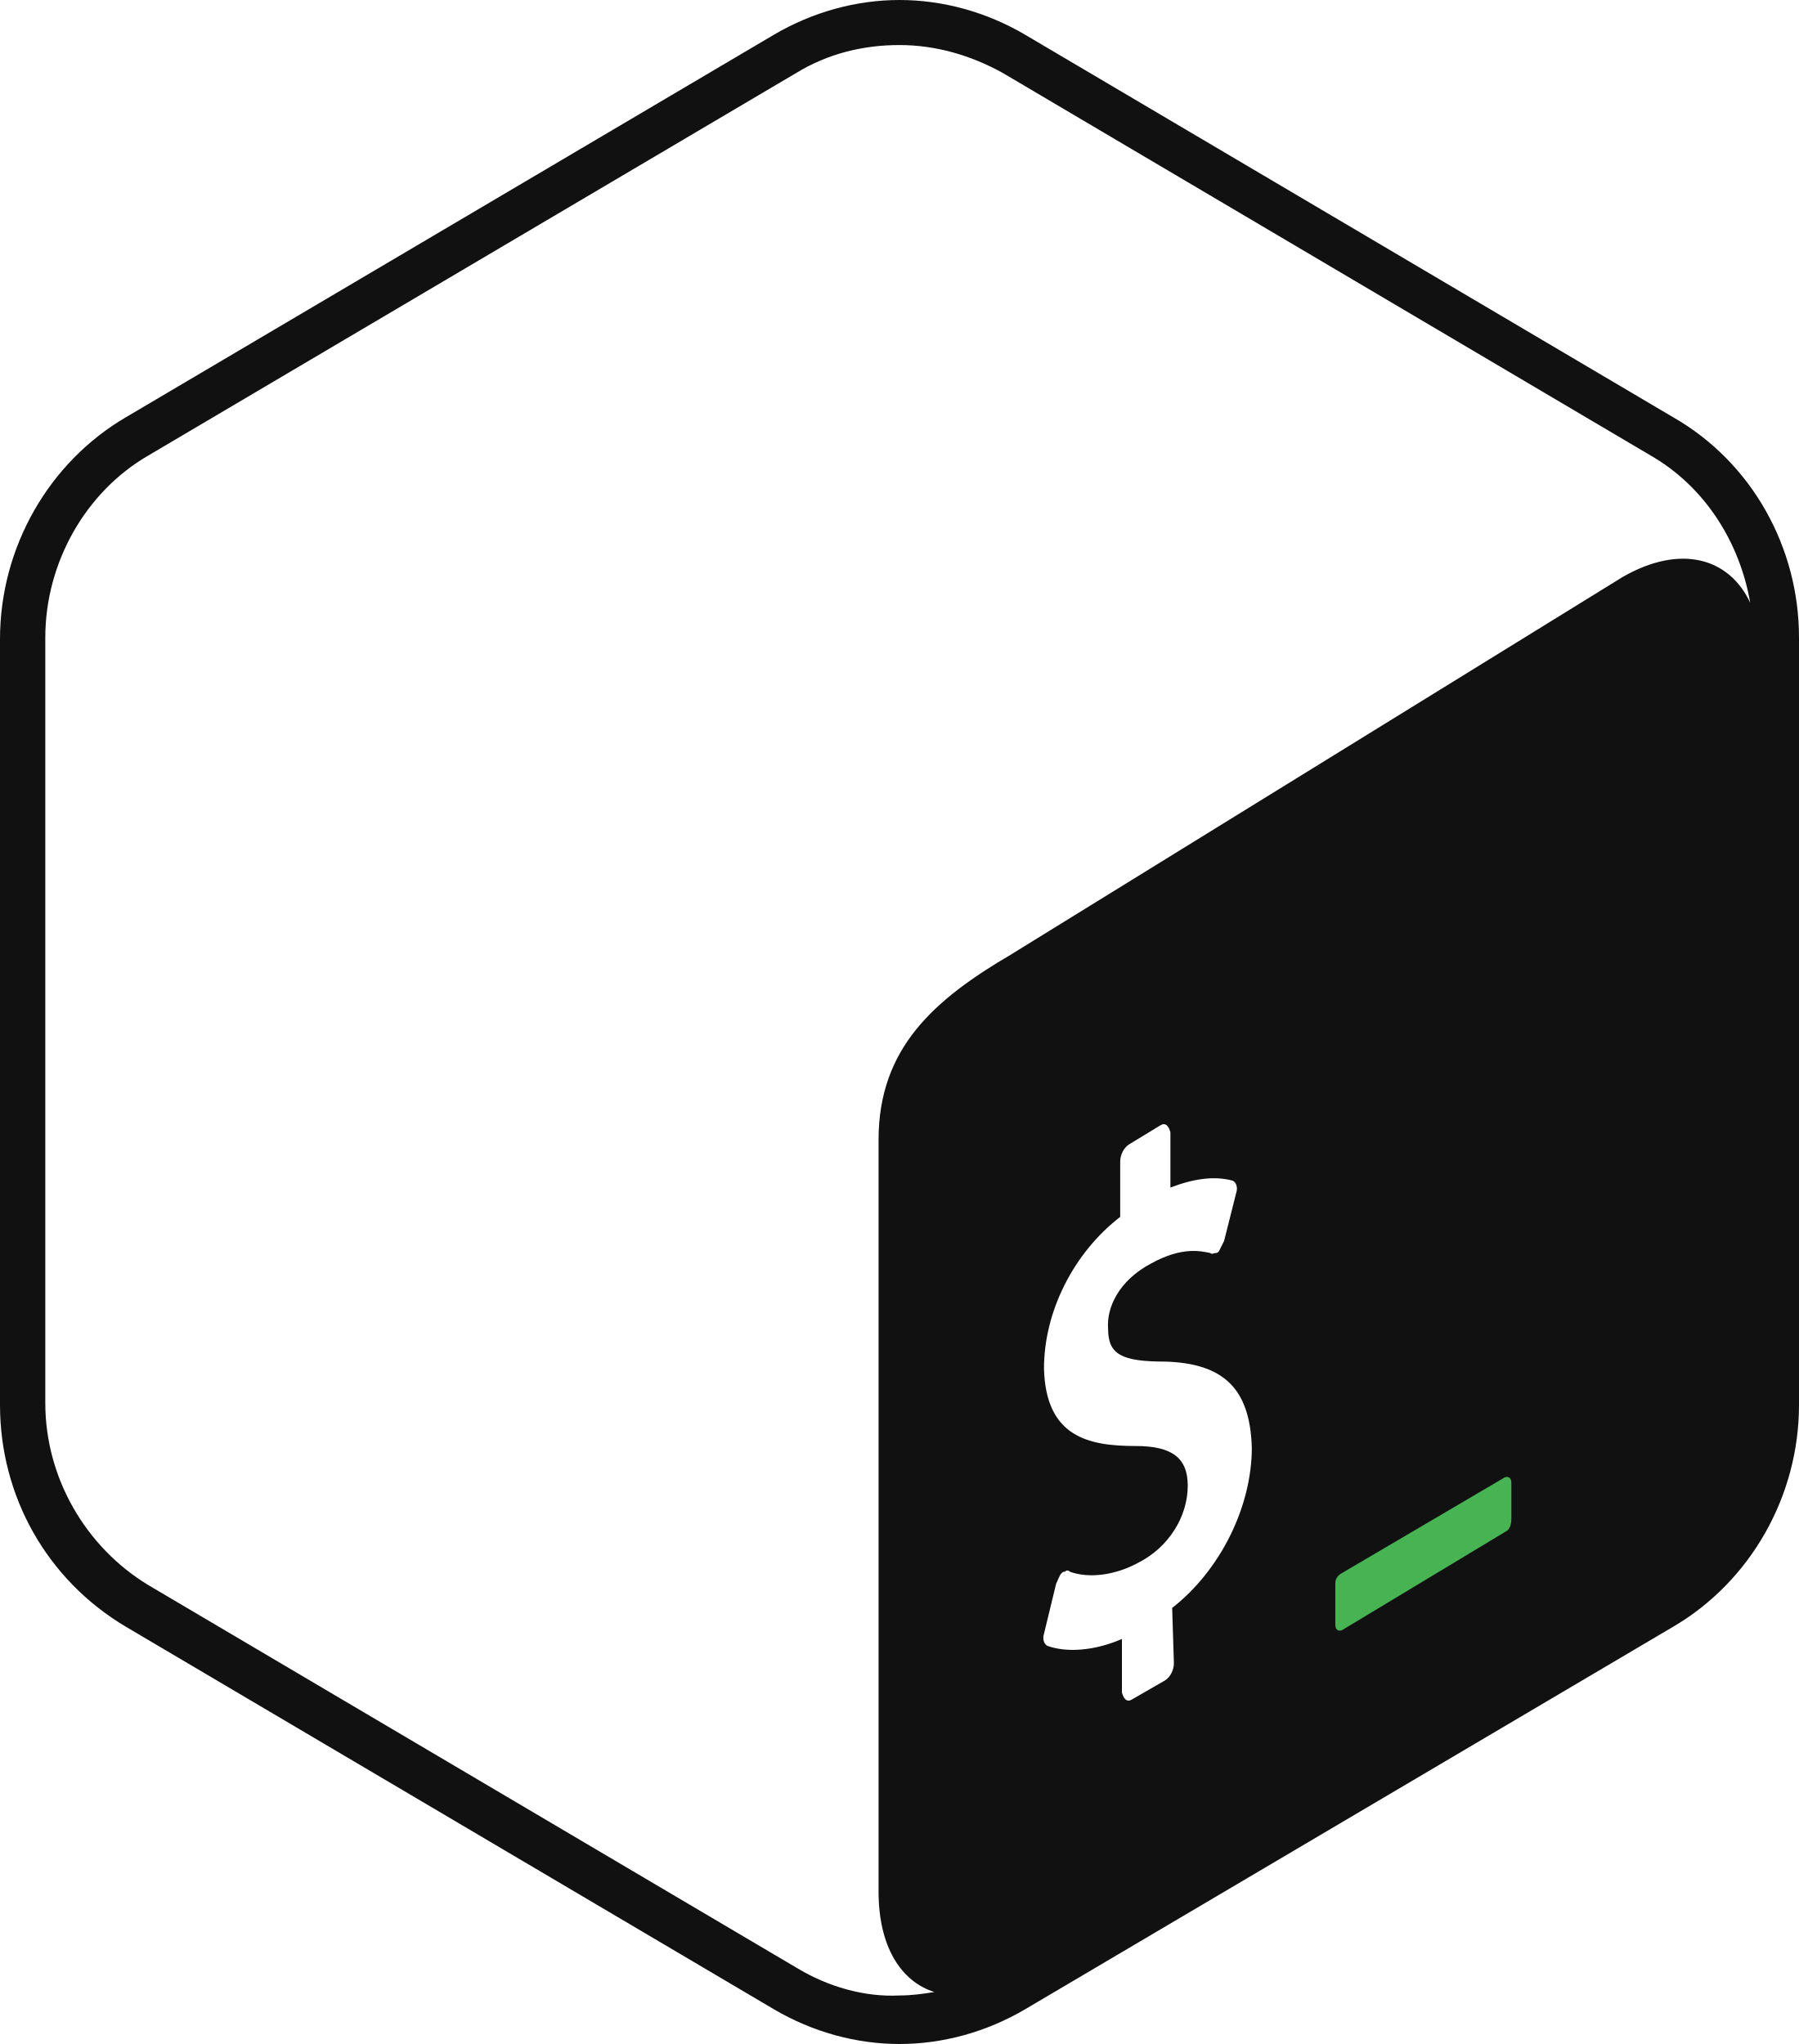
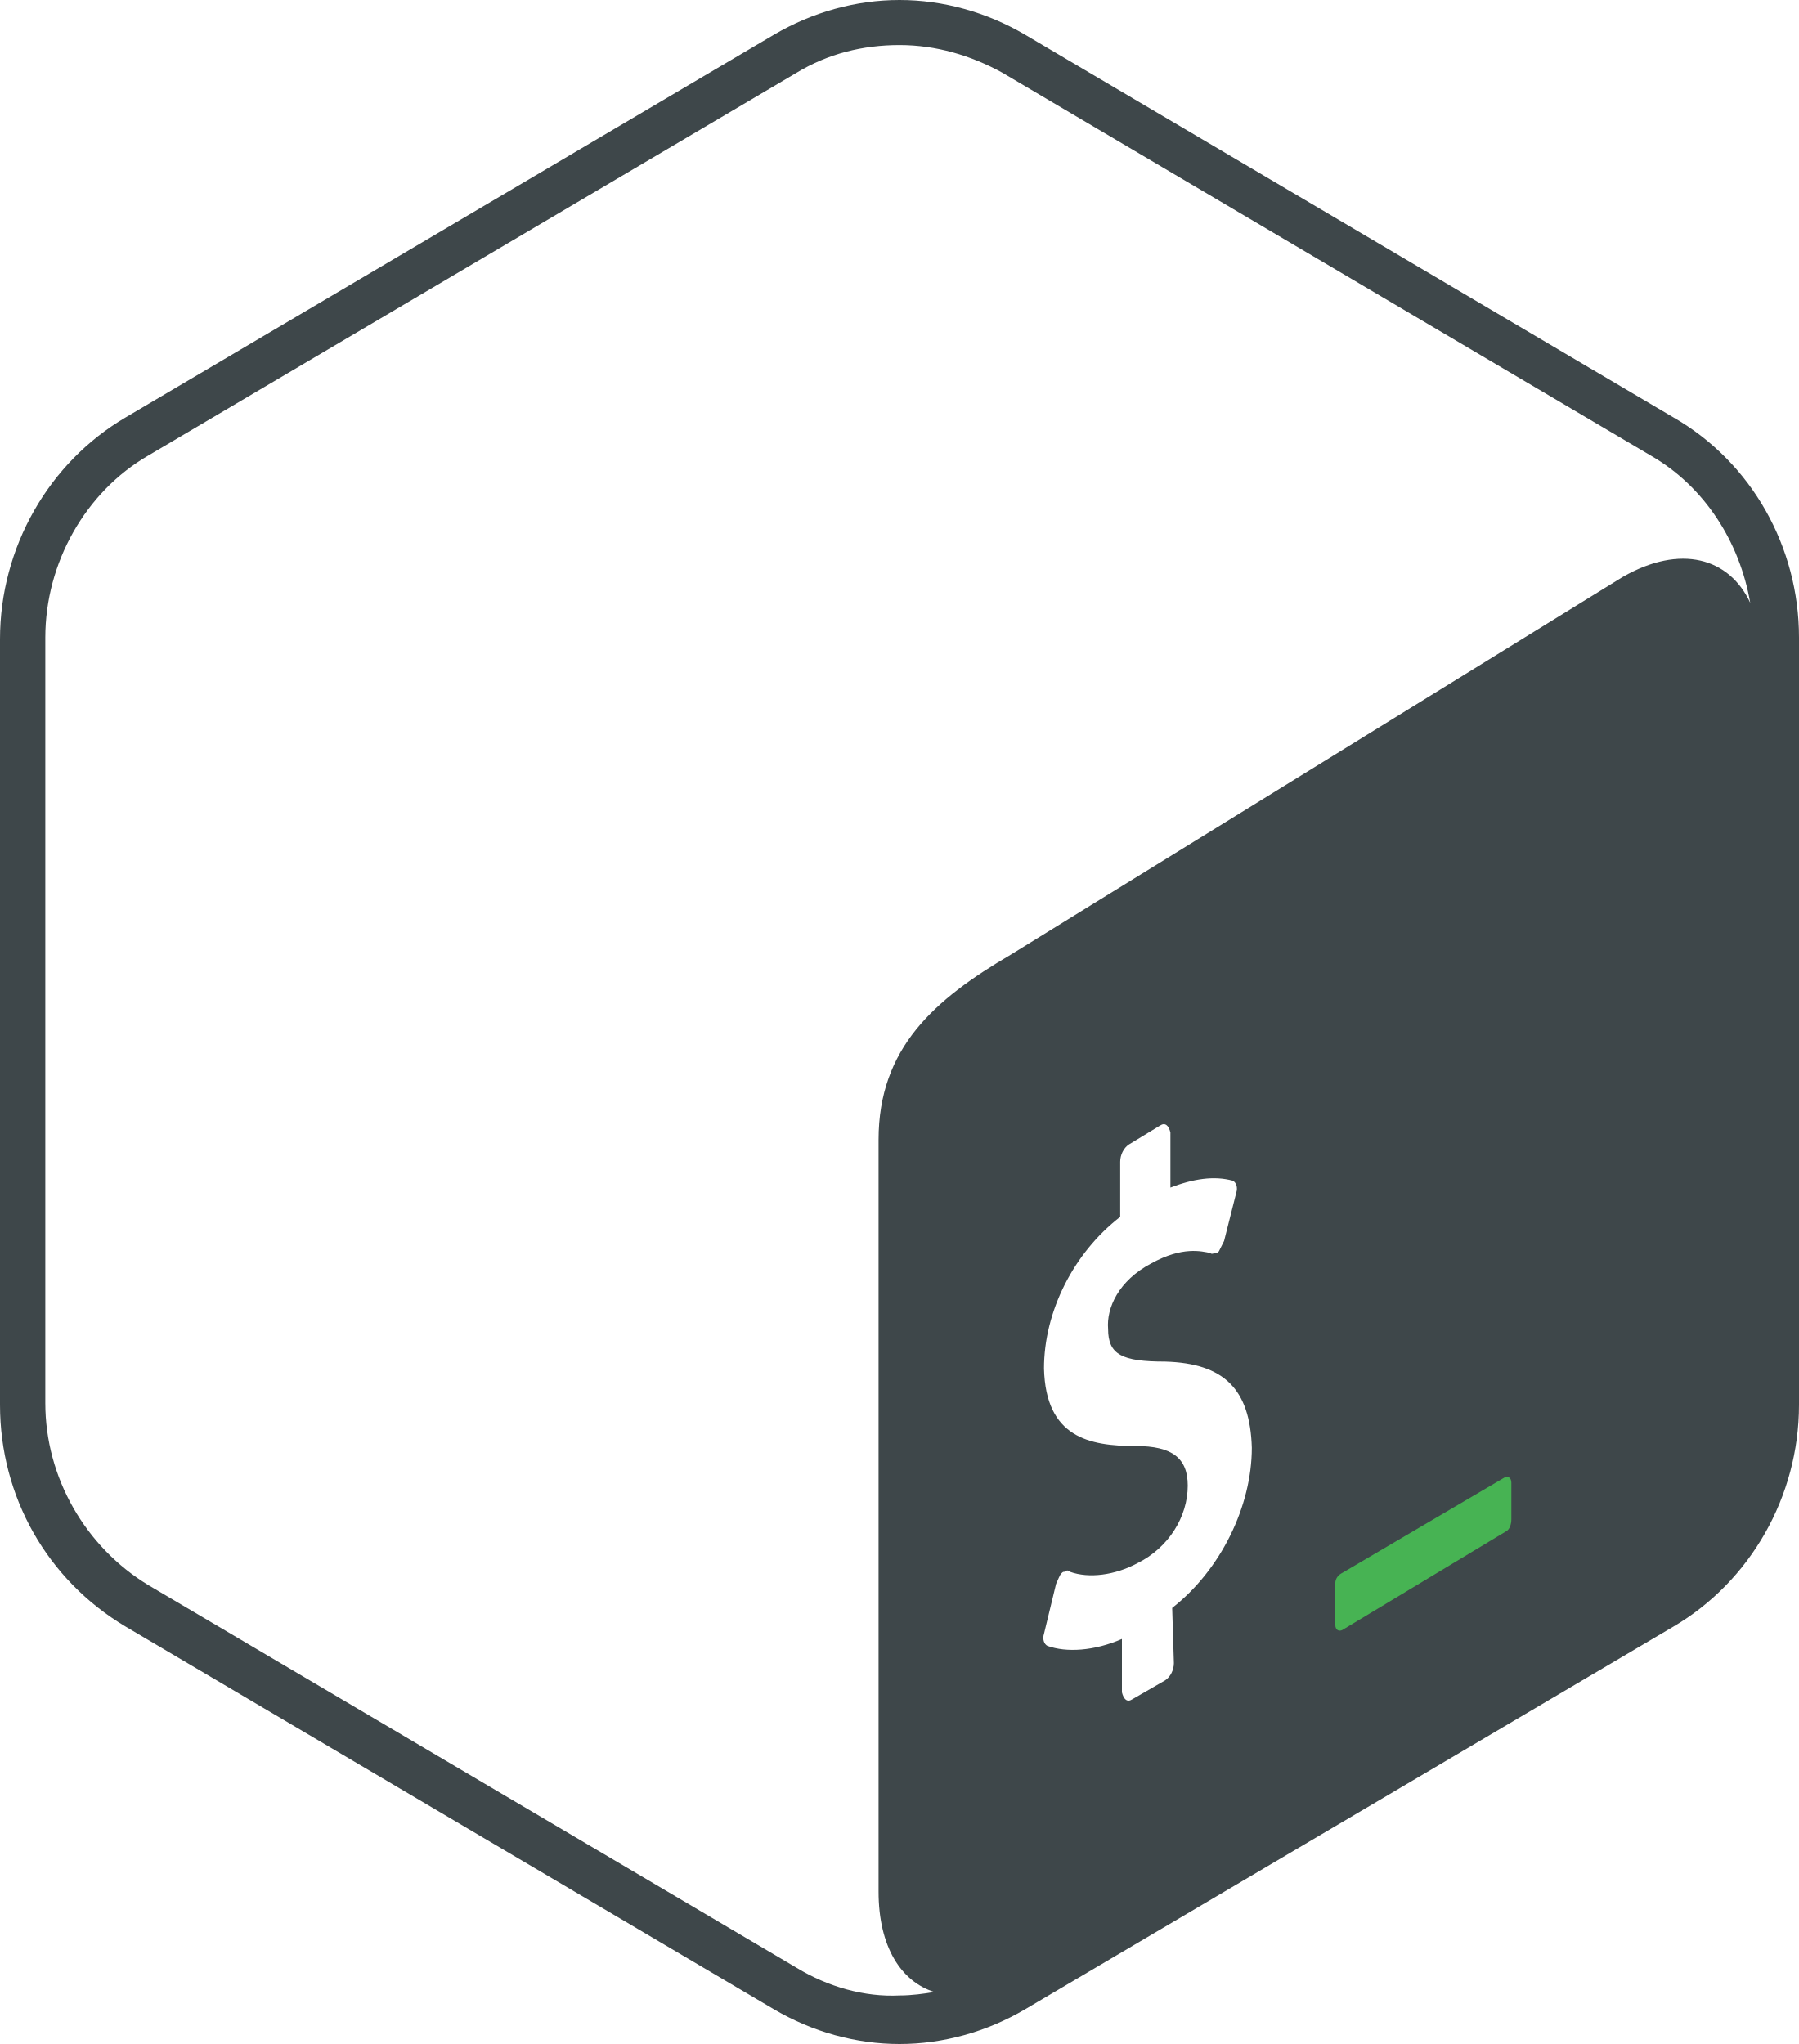
<svg xmlns="http://www.w3.org/2000/svg" width="44" height="50" viewBox="0 0 44 50" fill="none">
-   <style>[fill="#FEFEFE"]{fill:#111}@media(prefers-color-scheme:dark){[fill="#FEFEFE"]{fill:#FEFEFE}}</style>
+   <style>[fill="#FEFEFE"]{fill:#3E474A}@media(prefers-color-scheme:dark){[fill="#FEFEFE"]{fill:#FEFEFE}}</style>
  <path d="M22 0C23.066 0 24.132 0.297 25.07 0.848L40.931 10.212C42.849 11.314 44 13.39 44 15.593V34.364C44 36.61 42.806 38.686 40.931 39.788L25.07 49.152C24.132 49.703 23.066 50 22 50C20.934 50 19.869 49.703 18.931 49.152L3.07 39.788C1.152 38.644 0 36.61 0 34.364V15.636C0 13.39 1.194 11.314 3.07 10.212L18.931 0.848C19.869 0.297 20.934 3.67962e-05 22 0ZM22 1.102C21.105 1.102 20.252 1.313 19.484 1.779L3.624 11.145C2.089 12.034 1.109 13.771 1.108 15.593V34.322C1.108 36.144 2.089 37.839 3.624 38.772L19.484 48.136C20.252 48.602 21.147 48.856 22 48.813C22.298 48.813 22.597 48.771 22.852 48.728C22.043 48.474 21.488 47.627 21.488 46.272V27.882C21.488 25.636 22.853 24.449 24.729 23.348L39.694 14.11C41.101 13.305 42.295 13.644 42.807 14.746C42.551 13.263 41.698 11.907 40.376 11.145L24.516 1.779C23.748 1.356 22.895 1.102 22 1.102ZM28.626 27.701C28.584 27.533 28.499 27.449 28.372 27.533L27.609 27.997C27.483 28.081 27.398 28.25 27.398 28.418V29.767C26.254 30.652 25.534 32.085 25.534 33.476C25.577 35.161 26.636 35.372 27.779 35.372C28.669 35.372 29.05 35.667 29.05 36.341C29.05 37.099 28.584 37.858 27.821 38.237C27.271 38.532 26.635 38.617 26.169 38.448C26.127 38.406 26.084 38.406 26.042 38.448C26 38.448 25.999 38.448 25.957 38.49C25.915 38.532 25.872 38.659 25.83 38.743L25.534 39.966C25.492 40.092 25.534 40.218 25.618 40.261C26.084 40.429 26.763 40.387 27.44 40.092V41.398C27.483 41.567 27.567 41.651 27.694 41.567L28.499 41.103C28.626 41.019 28.711 40.85 28.711 40.682L28.669 39.333C29.855 38.406 30.617 36.847 30.617 35.414C30.575 33.981 29.939 33.349 28.499 33.307C27.44 33.307 27.102 33.138 27.102 32.506C27.059 32 27.355 31.326 28.16 30.904C28.923 30.483 29.389 30.609 29.601 30.651C29.643 30.694 29.685 30.651 29.727 30.651C29.77 30.651 29.77 30.651 29.812 30.609C29.855 30.525 29.897 30.441 29.939 30.356L30.236 29.177C30.279 29.05 30.236 28.924 30.151 28.882C29.685 28.755 29.177 28.839 28.626 29.05V27.701Z" fill="#FEFEFE" />
  <path d="M36.795 36.144L32.83 38.475C32.745 38.517 32.659 38.602 32.659 38.729V39.746C32.659 39.873 32.745 39.915 32.83 39.873L36.837 37.458C36.923 37.415 36.965 37.288 36.965 37.161V36.271C36.965 36.144 36.88 36.102 36.795 36.144Z" fill="#47B353" />
</svg>
